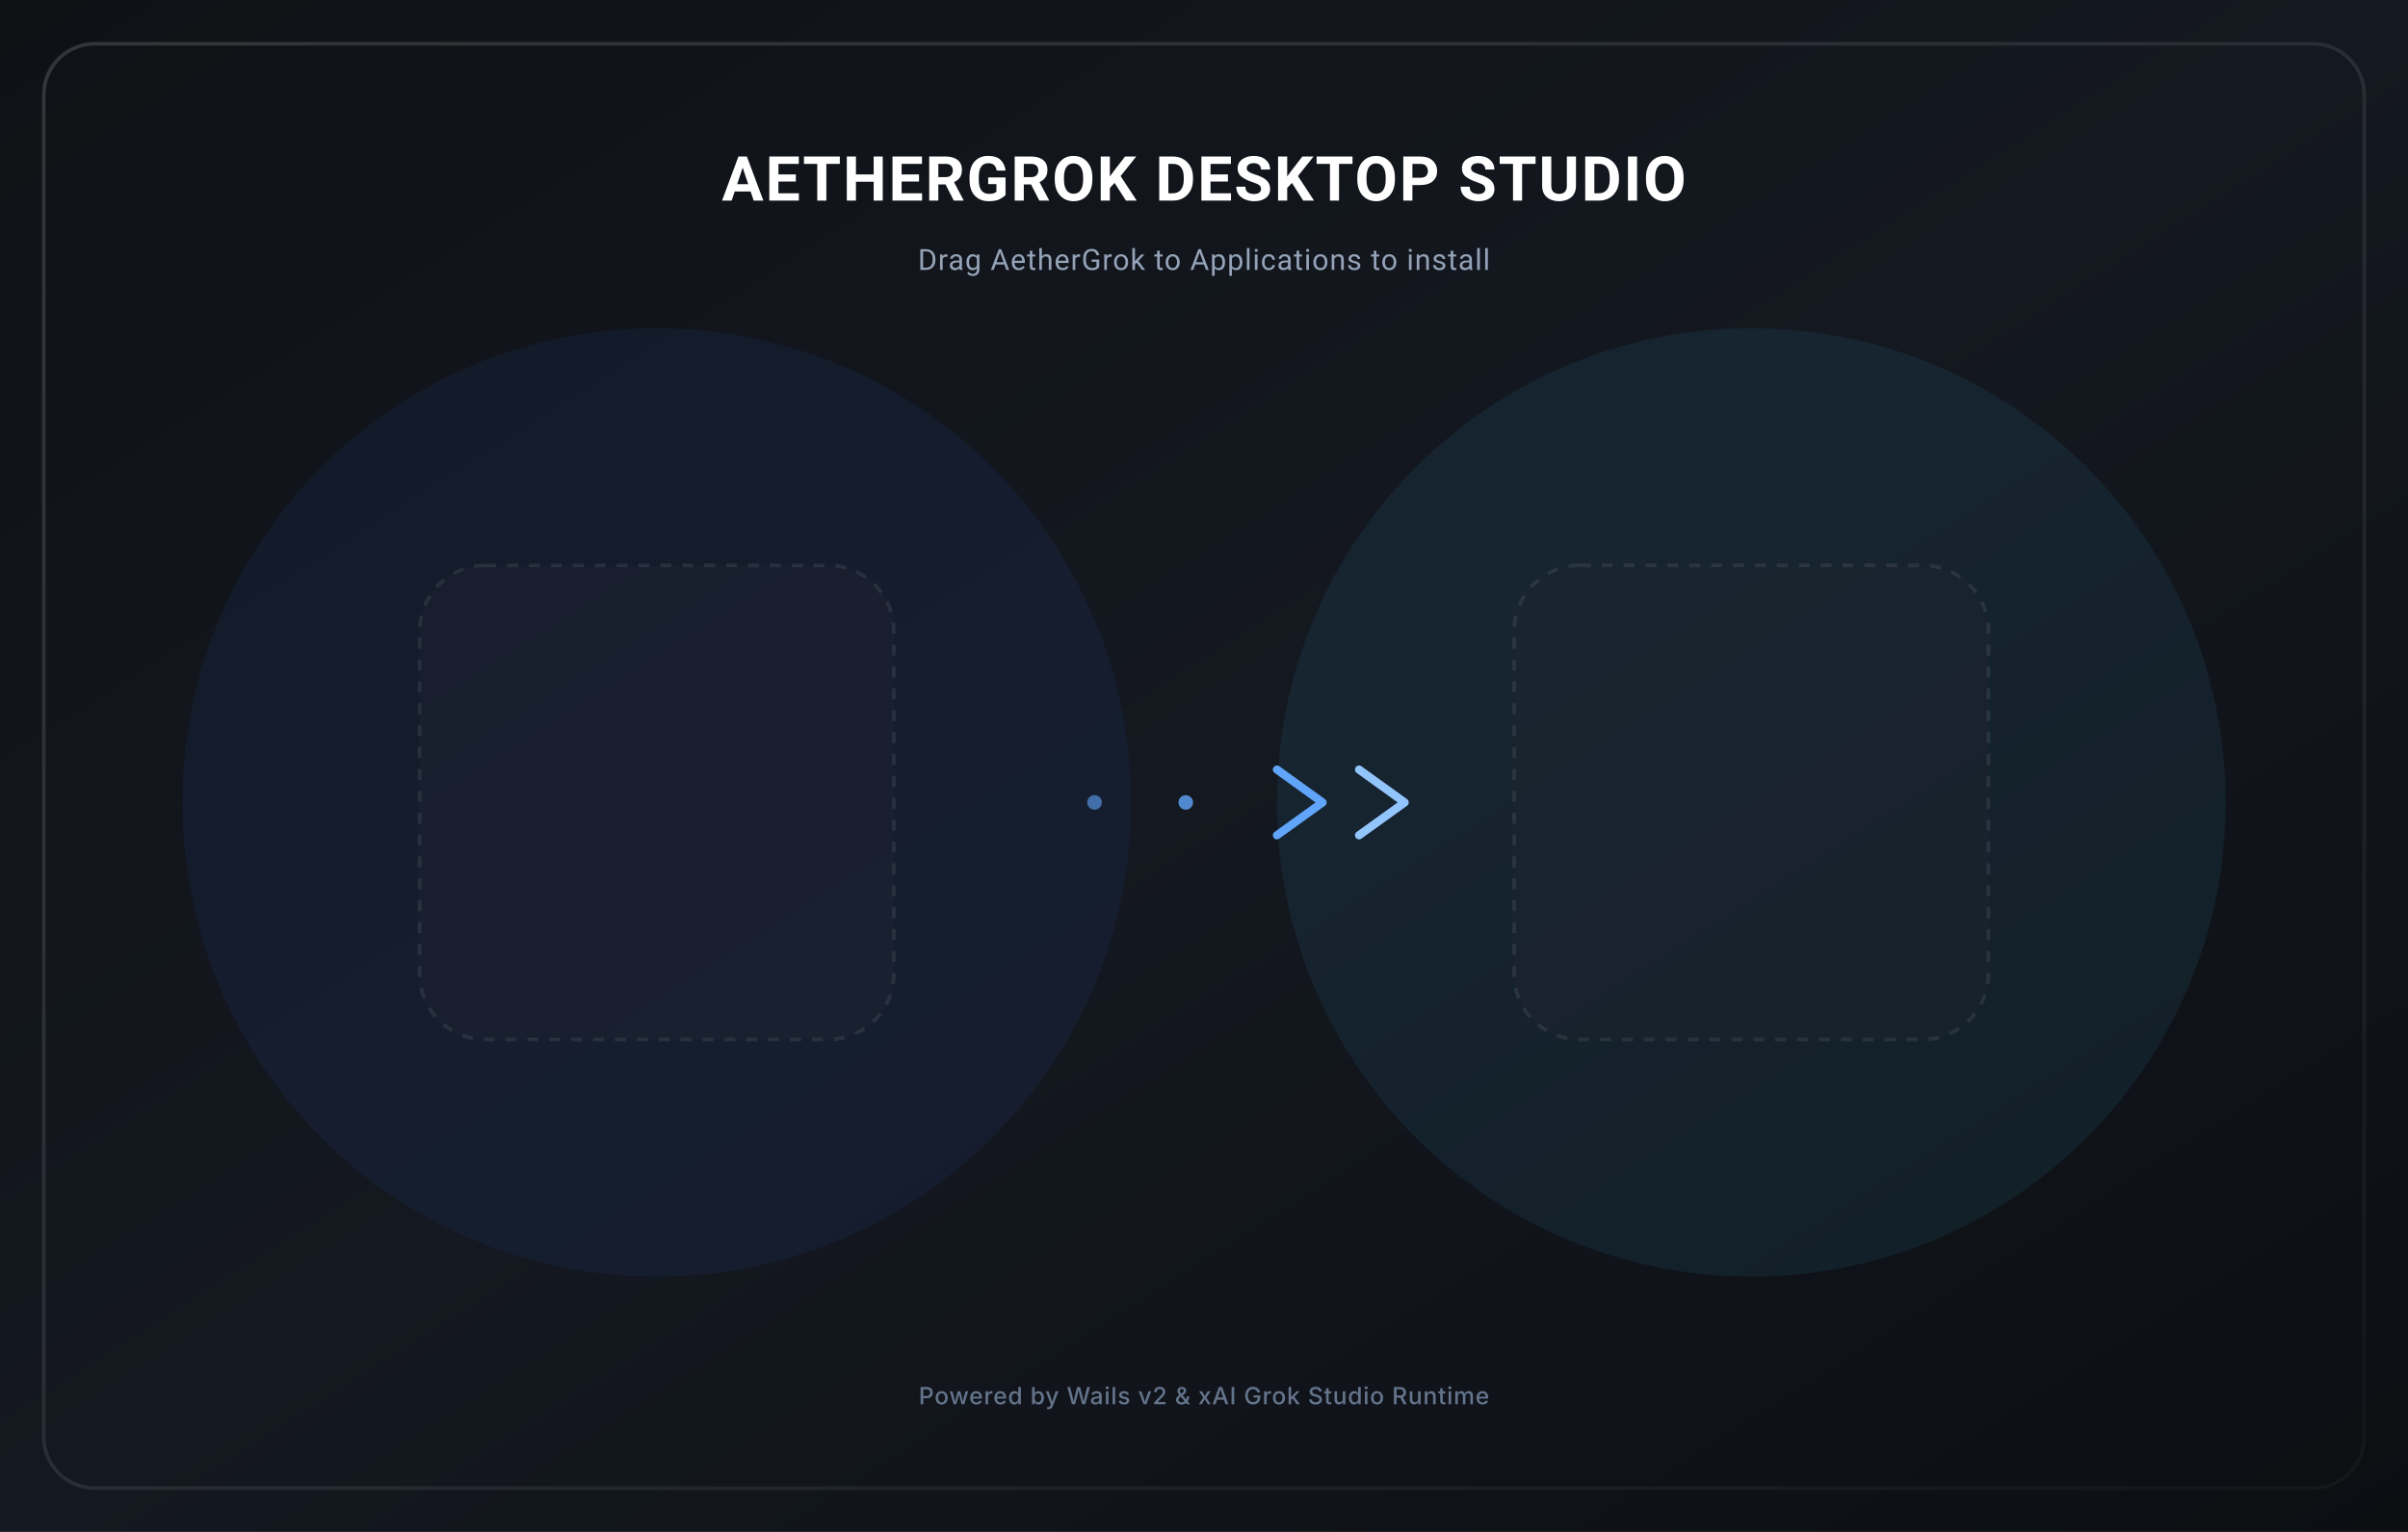
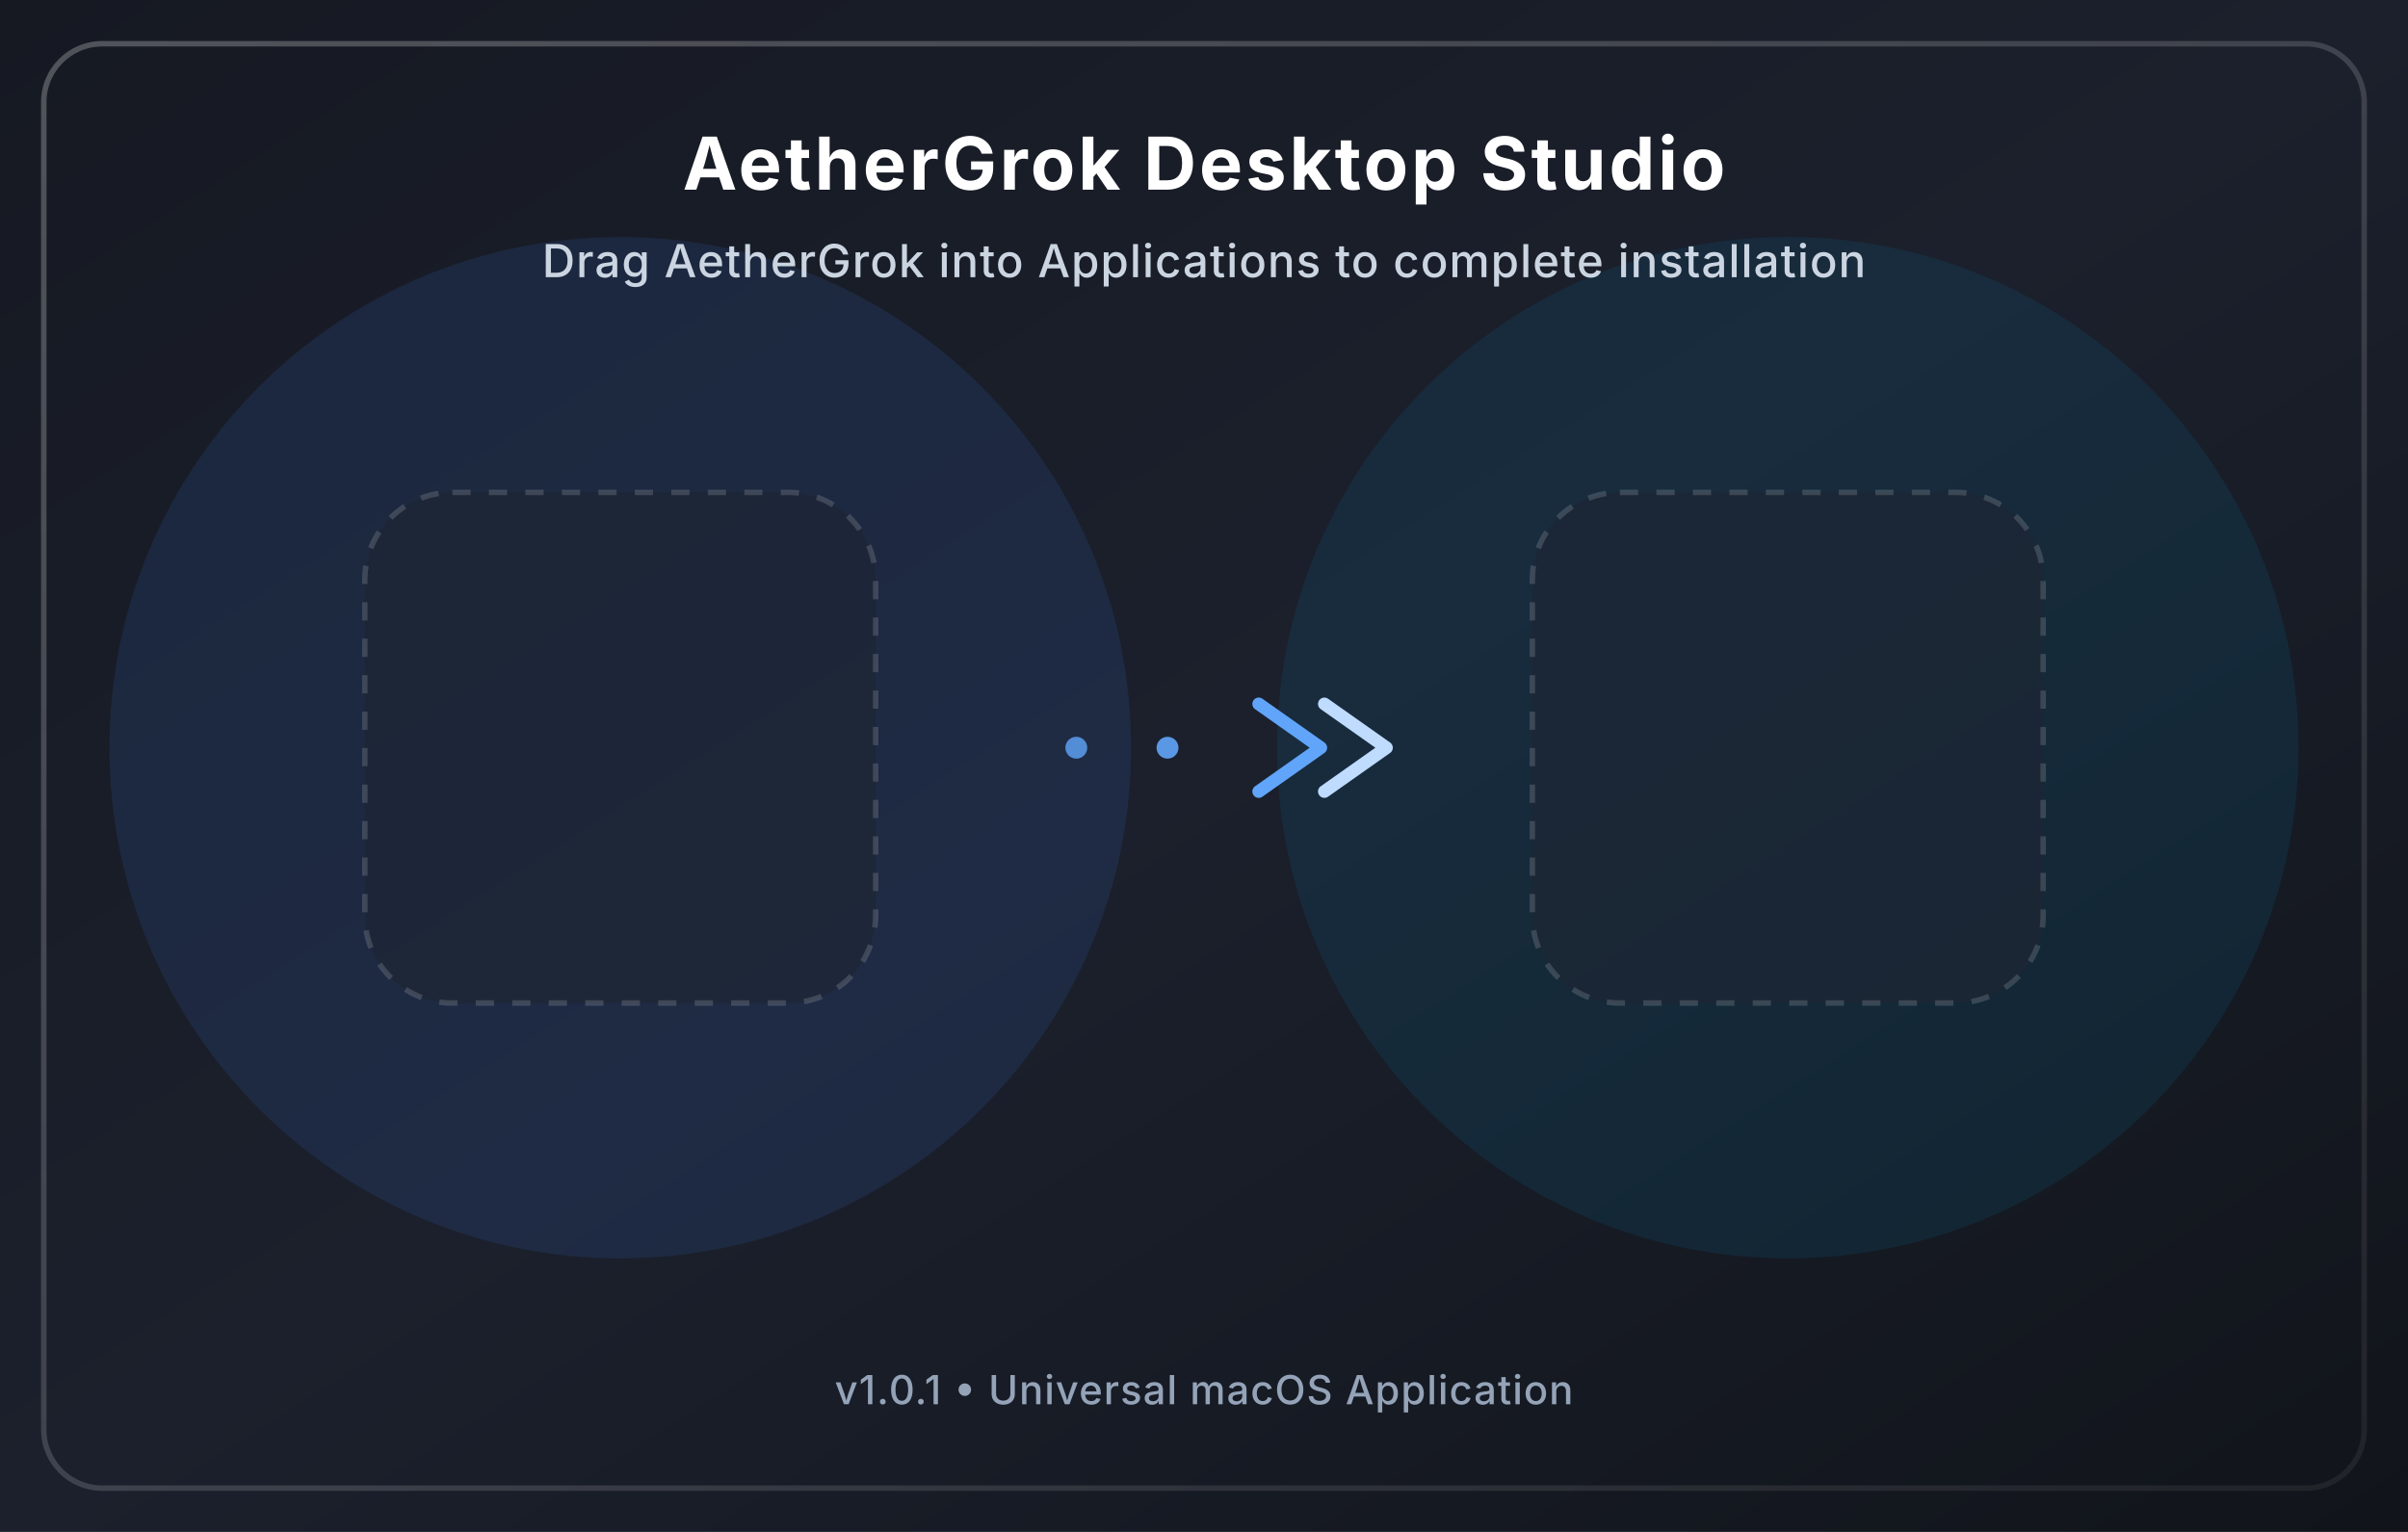
- <svg xmlns="http://www.w3.org/2000/svg" width="1320" height="840" viewBox="0 0 1320 840">
+ <svg xmlns="http://www.w3.org/2000/svg" width="660" height="420" viewBox="0 0 660 420">
  <defs>
    <linearGradient id="bgGrad" x1="0%" y1="0%" x2="100%" y2="100%">
-       <stop offset="0%" stop-color="#0f1115" />
-       <stop offset="50%" stop-color="#141820" />
-       <stop offset="100%" stop-color="#0c0e12" />
+       <stop offset="0%" stop-color="#161922" />
+       <stop offset="50%" stop-color="#1b202c" />
+       <stop offset="100%" stop-color="#11141a" />
    </linearGradient>
    <linearGradient id="borderGrad" x1="0%" y1="0%" x2="100%" y2="100%">
-       <stop offset="0%" stop-color="#ffffff" stop-opacity="0.15" />
-       <stop offset="100%" stop-color="#ffffff" stop-opacity="0.03" />
+       <stop offset="0%" stop-color="#ffffff" stop-opacity="0.25" />
+       <stop offset="100%" stop-color="#ffffff" stop-opacity="0.06" />
    </linearGradient>
    <linearGradient id="arrowGrad" x1="0%" y1="0%" x2="100%" y2="0%">
-       <stop offset="0%" stop-color="#3b82f6" stop-opacity="0.2" />
-       <stop offset="50%" stop-color="#60a5fa" stop-opacity="0.9" />
-       <stop offset="100%" stop-color="#93c5fd" stop-opacity="0.4" />
+       <stop offset="0%" stop-color="#3b82f6" stop-opacity="0.4" />
+       <stop offset="50%" stop-color="#60a5fa" stop-opacity="1" />
+       <stop offset="100%" stop-color="#93c5fd" stop-opacity="0.7" />
    </linearGradient>
    <filter id="glow" x="-20%" y="-20%" width="140%" height="140%">
-       <feGaussianBlur stdDeviation="6" result="blur" />
+       <feGaussianBlur stdDeviation="4" result="blur" />
      <feComposite in="SourceGraphic" in2="blur" operator="over" />
    </filter>
  </defs>
-   <rect width="1320" height="840" fill="url(#bgGrad)" />
-   <circle cx="360" cy="440" r="260" fill="#2563eb" opacity="0.08" />
-   <circle cx="960" cy="440" r="260" fill="#38bdf8" opacity="0.08" />
-   <rect x="24" y="24" width="1272" height="792" rx="28" fill="none" stroke="url(#borderGrad)" stroke-width="2" />
-   <g transform="translate(660, 110)" text-anchor="middle">
-     <text font-family="-apple-system, BlinkMacSystemFont, 'SF Pro Display', 'Segoe UI', Roboto, sans-serif" font-size="34" font-weight="700" fill="#ffffff" letter-spacing="1">AETHERGROK DESKTOP STUDIO</text>
-     <text y="38" font-family="-apple-system, BlinkMacSystemFont, 'SF Pro Text', 'Segoe UI', Roboto, sans-serif" font-size="16" font-weight="400" fill="#94a3b8" letter-spacing="0.5">Drag AetherGrok to Applications to install</text>
+   <rect width="660" height="420" fill="url(#bgGrad)" />
+   <circle cx="170" cy="205" r="140" fill="#3b82f6" opacity="0.12" />
+   <circle cx="490" cy="205" r="140" fill="#0284c7" opacity="0.12" />
+   <rect x="12" y="12" width="636" height="396" rx="16" fill="none" stroke="url(#borderGrad)" stroke-width="1.5" />
+   <g transform="translate(330, 52)" text-anchor="middle">
+     <text font-family="-apple-system, BlinkMacSystemFont, 'SF Pro Display', 'Segoe UI', sans-serif" font-size="20" font-weight="700" fill="#ffffff" letter-spacing="0.8">AetherGrok Desktop Studio</text>
+     <text y="24" font-family="-apple-system, BlinkMacSystemFont, 'SF Pro Text', 'Segoe UI', sans-serif" font-size="12.5" font-weight="500" fill="#cbd5e1" letter-spacing="0.3">Drag AetherGrok into Applications to complete installation</text>
  </g>
-   <g transform="translate(360, 440)">
-     <rect x="-130" y="-130" width="260" height="260" rx="36" fill="#1e2430" fill-opacity="0.4" stroke="#ffffff" stroke-opacity="0.08" stroke-width="2" stroke-dasharray="6 6" />
+   <g transform="translate(170, 205)">
+     <rect x="-70" y="-70" width="140" height="140" rx="24" fill="#1e2533" fill-opacity="0.65" stroke="#ffffff" stroke-opacity="0.15" stroke-width="1.5" stroke-dasharray="5 5" />
  </g>
-   <g transform="translate(960, 440)">
-     <rect x="-130" y="-130" width="260" height="260" rx="36" fill="#1e2430" fill-opacity="0.4" stroke="#ffffff" stroke-opacity="0.08" stroke-width="2" stroke-dasharray="6 6" />
+   <g transform="translate(490, 205)">
+     <rect x="-70" y="-70" width="140" height="140" rx="24" fill="#1e2533" fill-opacity="0.65" stroke="#ffffff" stroke-opacity="0.15" stroke-width="1.5" stroke-dasharray="5 5" />
  </g>
-   <g transform="translate(660, 440)">
-     <line x1="-120" y1="0" x2="110" y2="0" stroke="url(#arrowGrad)" stroke-width="4" stroke-linecap="round" filter="url(#glow)" />
-     <path d="M 40 -18 L 65 0 L 40 18" fill="none" stroke="#60a5fa" stroke-width="4.5" stroke-linecap="round" stroke-linejoin="round" />
-     <path d="M 85 -18 L 110 0 L 85 18" fill="none" stroke="#93c5fd" stroke-width="4.5" stroke-linecap="round" stroke-linejoin="round" />
-     <circle cx="-60" cy="0" r="4" fill="#60a5fa" opacity="0.6" />
-     <circle cx="-10" cy="0" r="4" fill="#60a5fa" opacity="0.8" />
+   <g transform="translate(330, 205)">
+     <line x1="-55" y1="0" x2="45" y2="0" stroke="url(#arrowGrad)" stroke-width="3.5" stroke-linecap="round" filter="url(#glow)" />
+     <path d="M 15 -12 L 32 0 L 15 12" fill="none" stroke="#60a5fa" stroke-width="3.5" stroke-linecap="round" stroke-linejoin="round" />
+     <path d="M 33 -12 L 50 0 L 33 12" fill="none" stroke="#bfdbfe" stroke-width="3.5" stroke-linecap="round" stroke-linejoin="round" />
+     <circle cx="-35" cy="0" r="3" fill="#60a5fa" opacity="0.8" />
+     <circle cx="-10" cy="0" r="3" fill="#60a5fa" opacity="0.9" />
  </g>
-   <g transform="translate(660, 770)" text-anchor="middle">
-     <text font-family="-apple-system, BlinkMacSystemFont, 'SF Pro Text', sans-serif" font-size="13" font-weight="500" fill="#64748b" letter-spacing="0.4">Powered by Wails v2 &amp; xAI Grok Studio Runtime</text>
+   <g transform="translate(330, 385)" text-anchor="middle">
+     <text font-family="-apple-system, BlinkMacSystemFont, 'SF Pro Text', sans-serif" font-size="11" font-weight="500" fill="#94a3b8" letter-spacing="0.3">v1.0.1 • Universal macOS Application</text>
  </g>
</svg>
